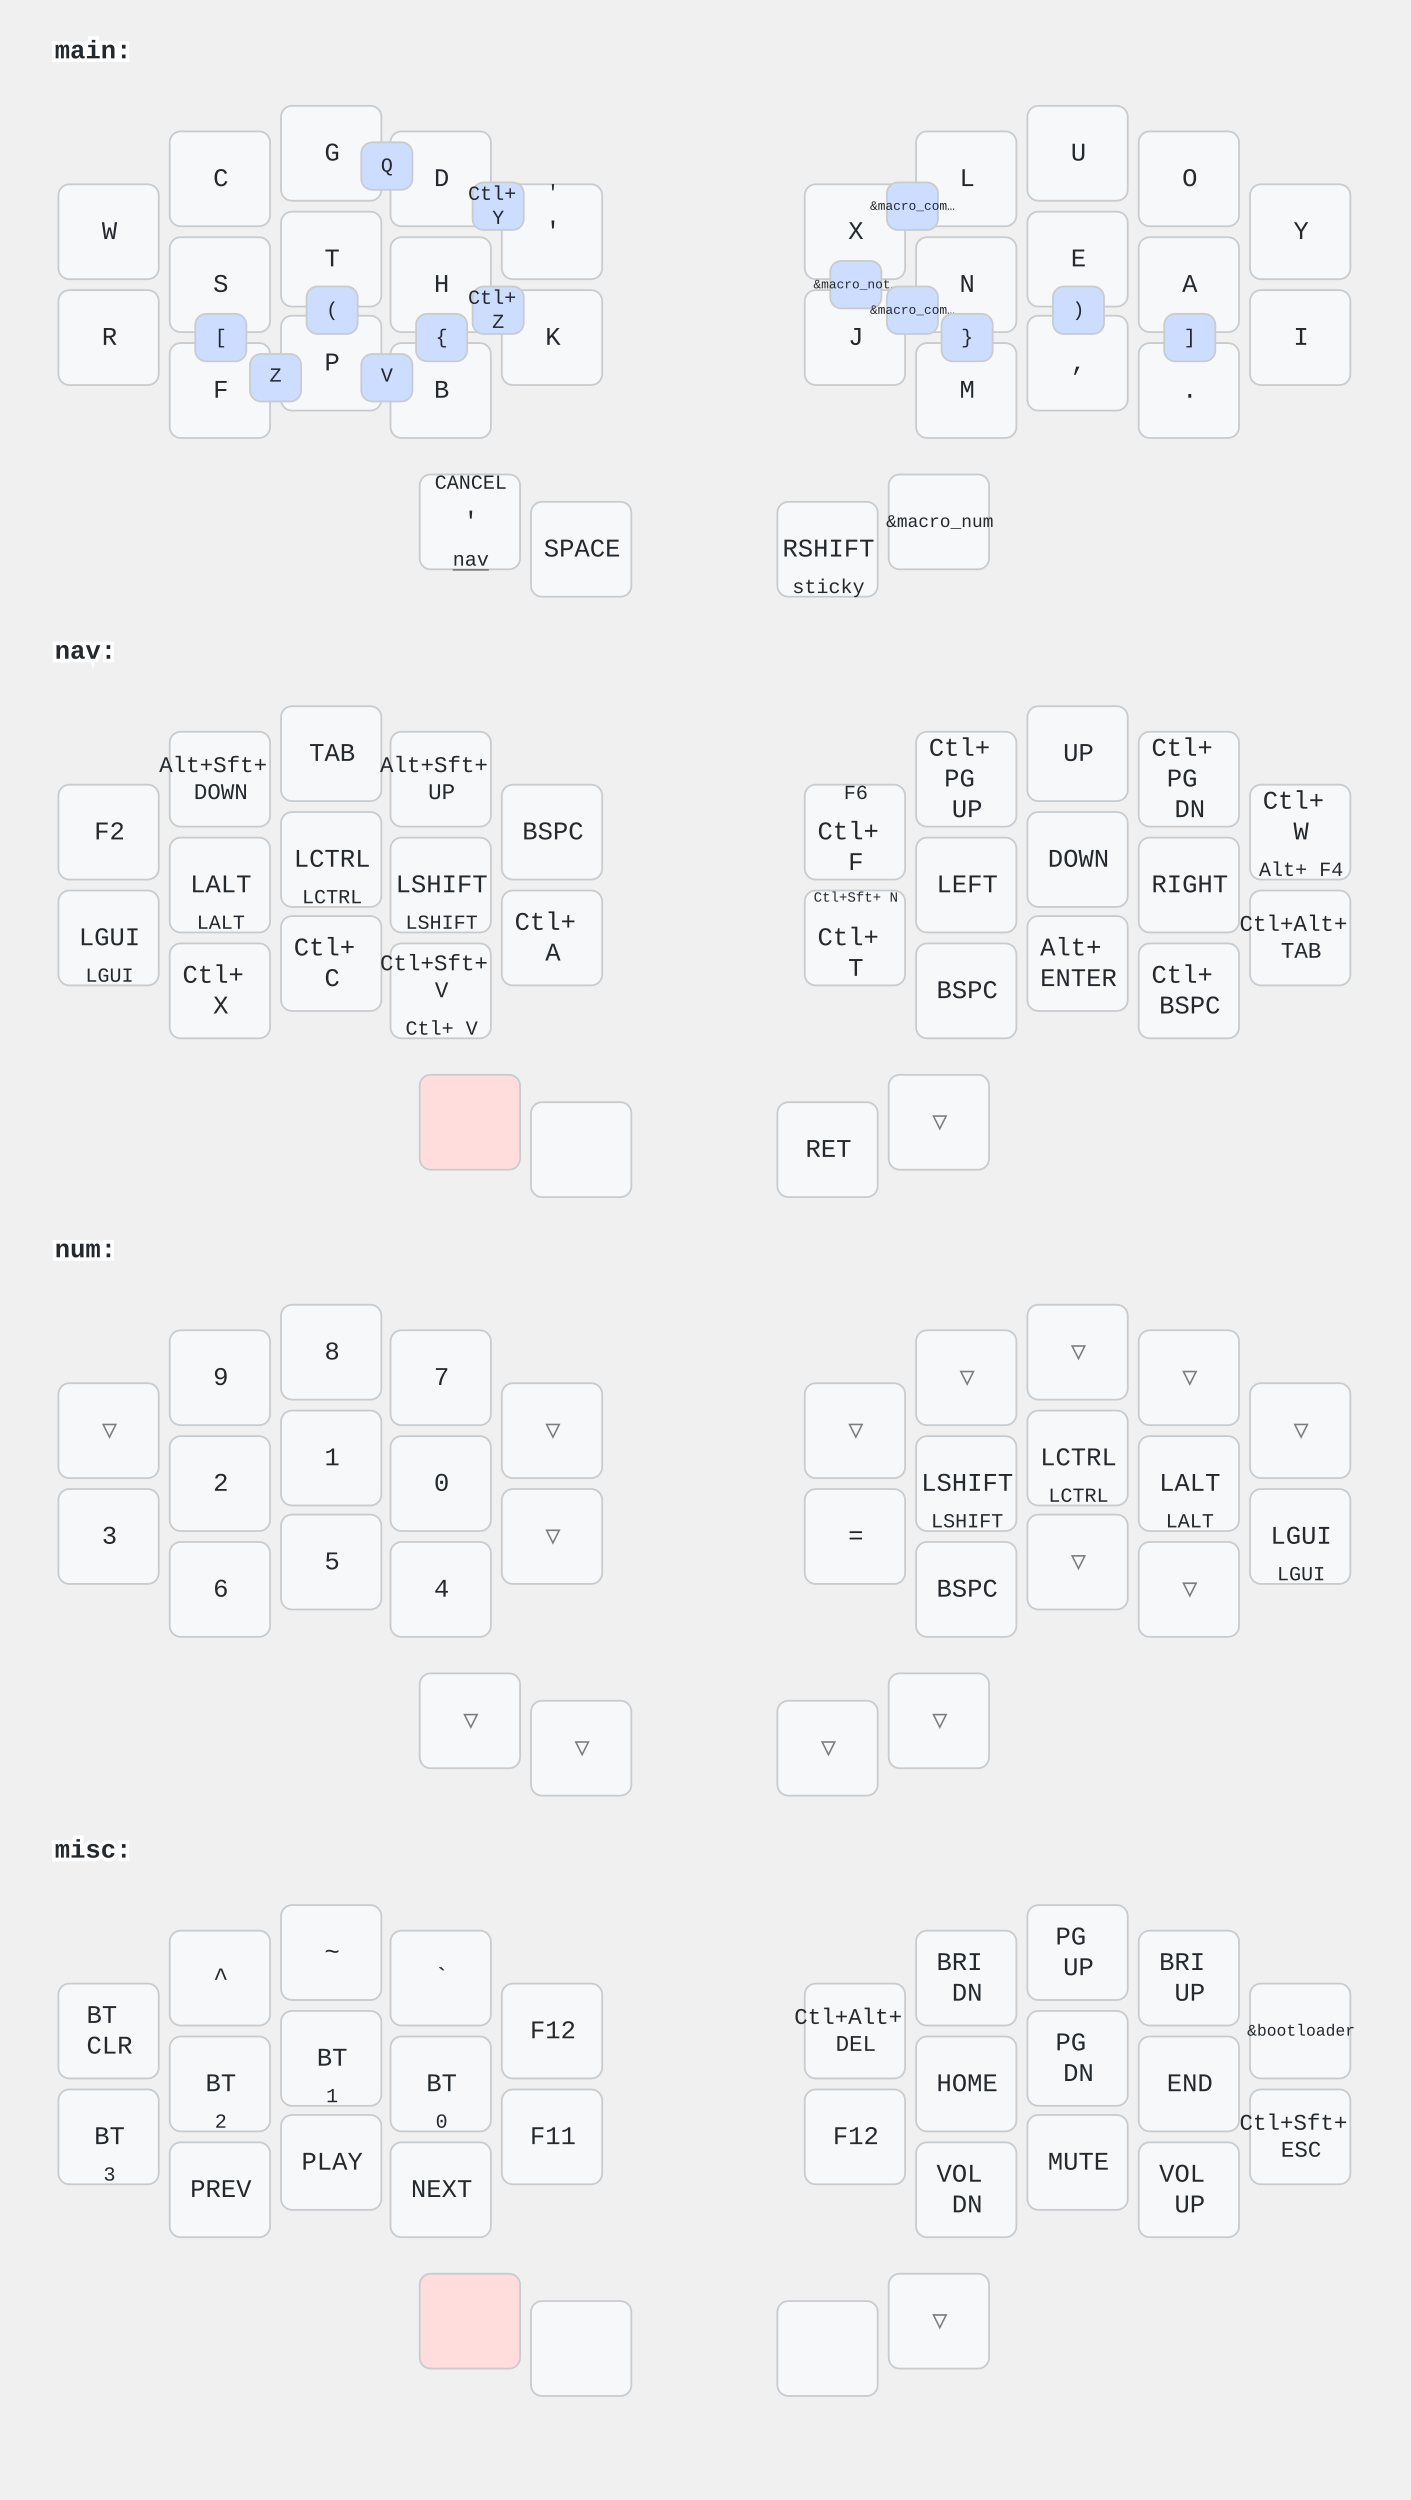
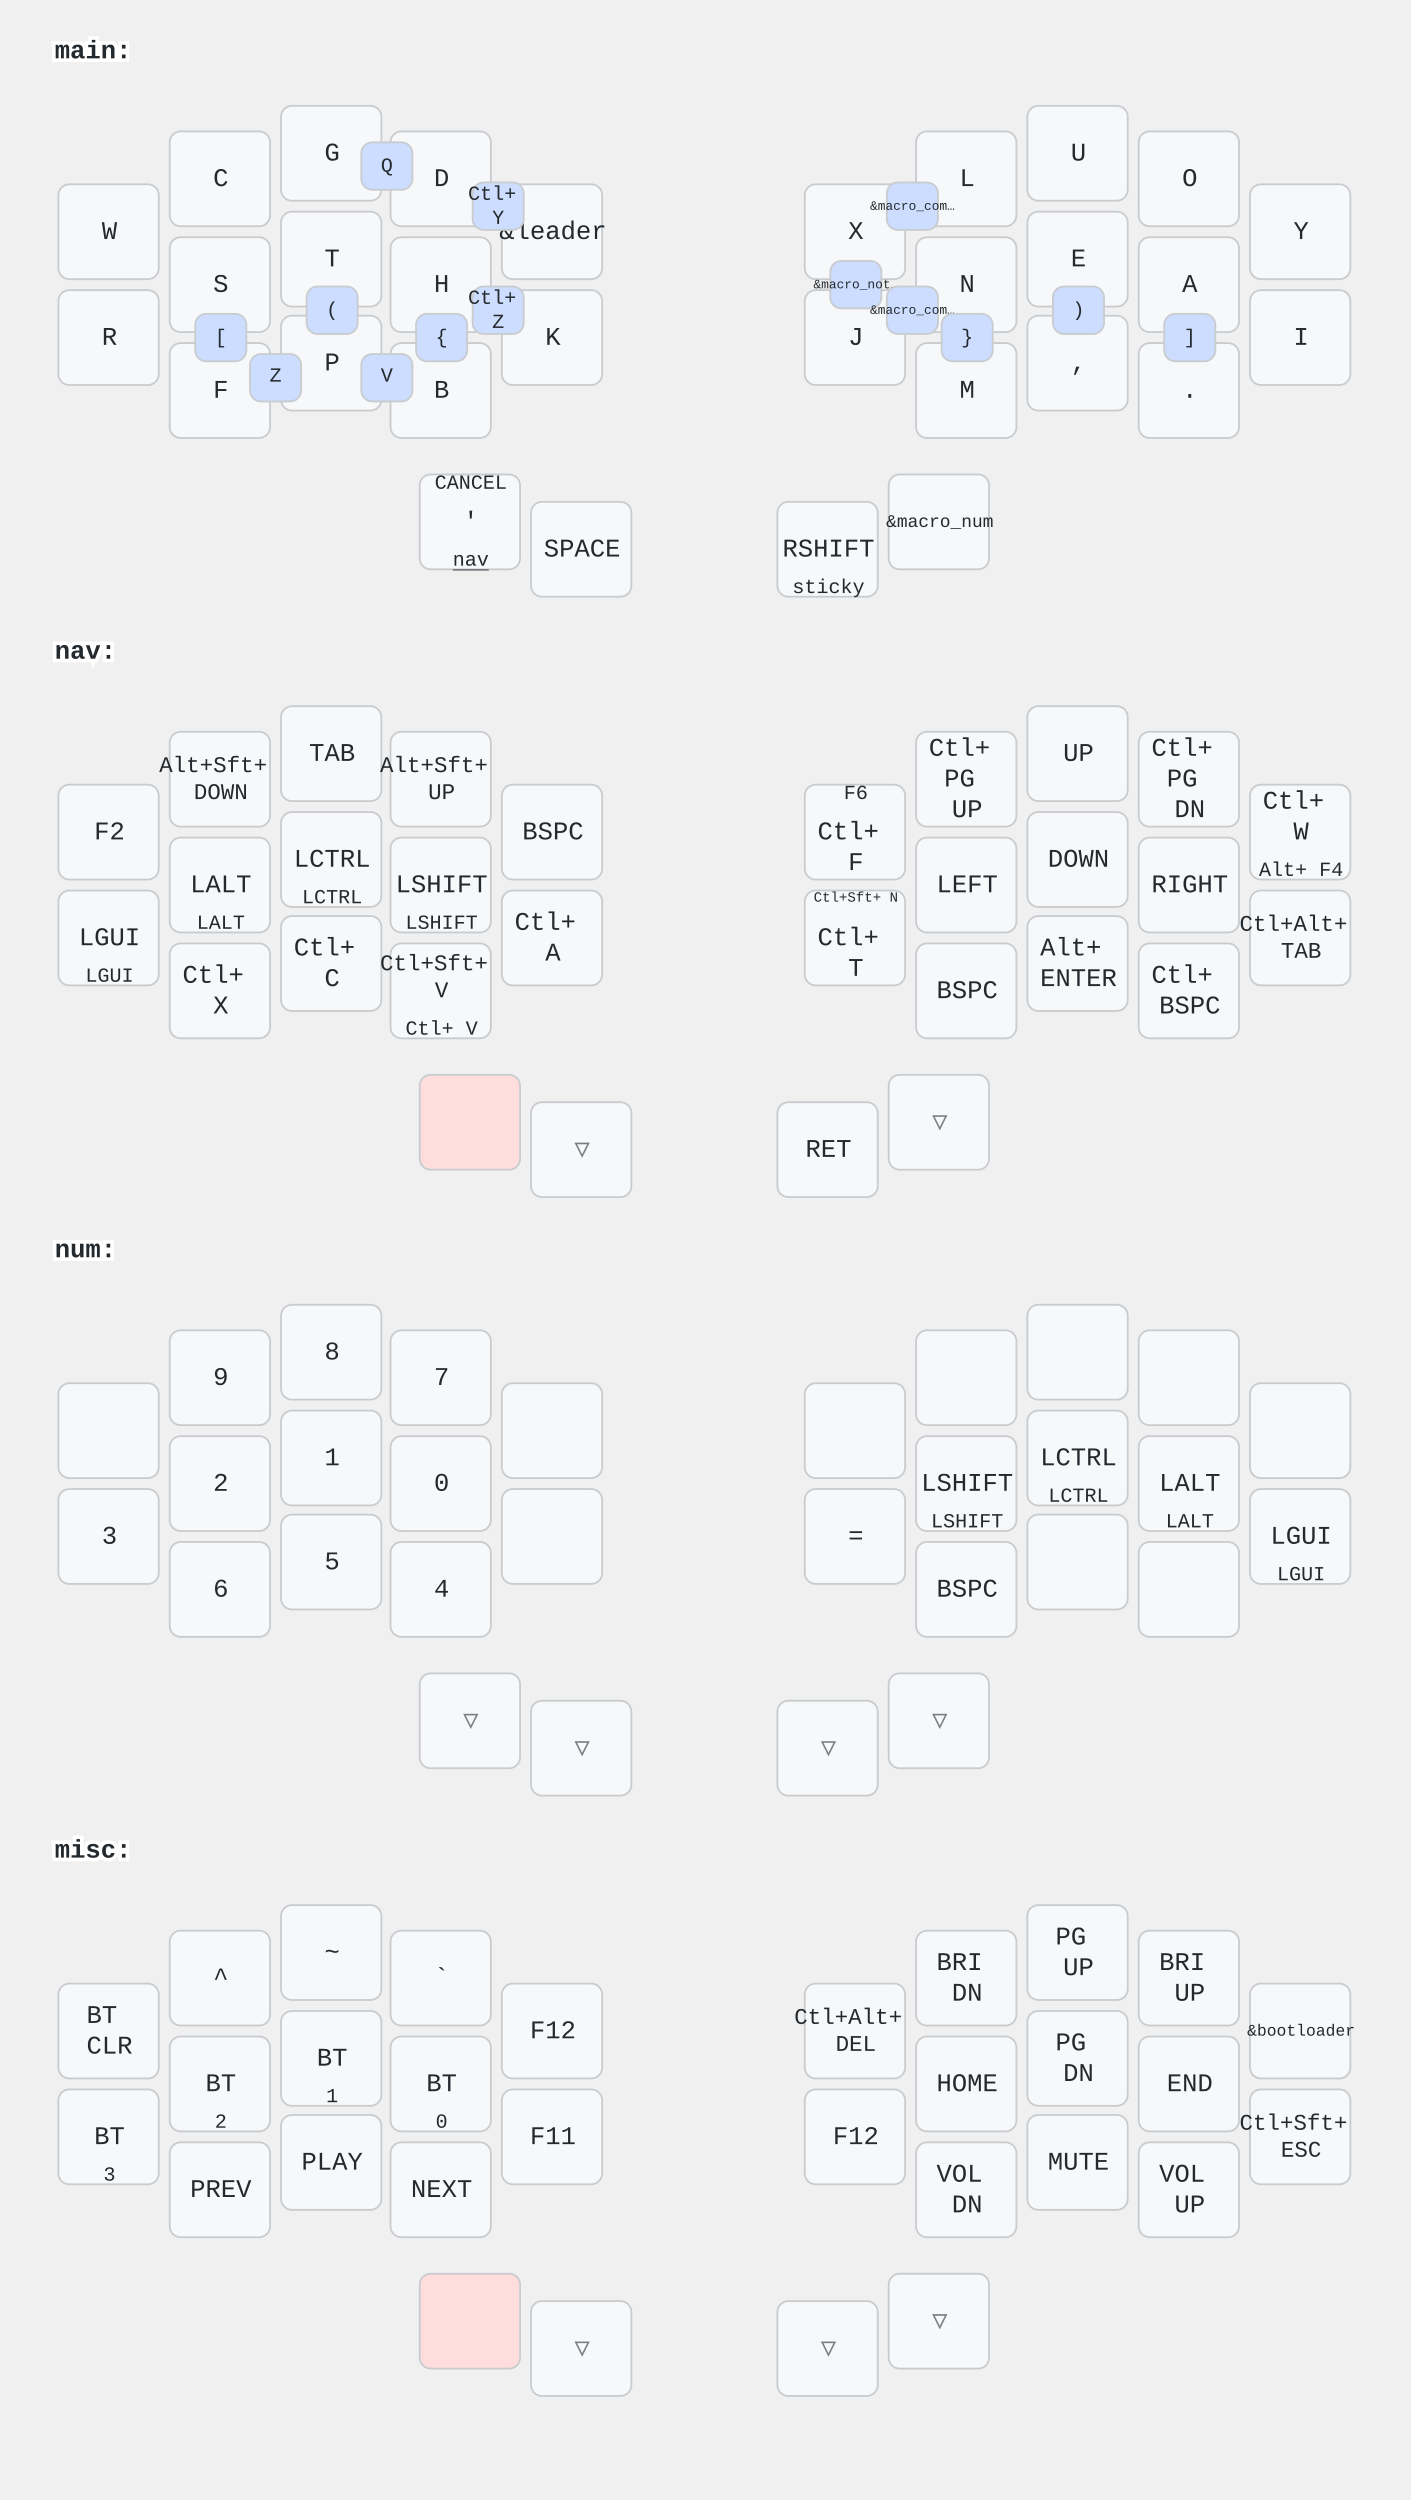
<svg xmlns="http://www.w3.org/2000/svg" width="773" height="1370" viewBox="0 0 773 1370" class="keymap">
  <style>/* inherit to force styles through use tags */
svg path {
    fill: inherit;
}

/* font and background color specifications */
svg.keymap {
    font-family: SFMono-Regular,Consolas,Liberation Mono,Menlo,monospace;
    font-size: 14px;
    font-kerning: normal;
    text-rendering: optimizeLegibility;
    fill: #24292e;
}

/* default key styling */
rect.key {
    fill: #f6f8fa;
}

rect.key, rect.combo {
    stroke: #c9cccf;
    stroke-width: 1;
}

/* default key side styling, only used is draw_key_sides is set */
rect.side {
    filter: brightness(90%);
}

/* color accent for combo boxes */
rect.combo, rect.combo-separate {
    fill: #cdf;
}

/* color accent for held keys */
rect.held, rect.combo.held {
    fill: #fdd;
}

/* color accent for ghost (optional) keys */
rect.ghost, rect.combo.ghost {
    stroke-dasharray: 4, 4;
    stroke-width: 2;
}

text {
    text-anchor: middle;
    dominant-baseline: middle;
}

/* styling for layer labels */
text.label {
    font-weight: bold;
    text-anchor: start;
    stroke: white;
    stroke-width: 4;
    paint-order: stroke;
}

/* styling for optional footer */
text.footer {
    text-anchor: end;
    dominant-baseline: auto;
    stroke: white;
    stroke-width: 4;
    paint-order: stroke;
}

/* styling for combo tap, and key hold/shifted label text */
text.combo, text.hold, text.shifted {
    font-size: 11px;
}

text.hold {
    text-anchor: middle;
    dominant-baseline: auto;
}

text.shifted {
    text-anchor: middle;
    dominant-baseline: hanging;
}

text.layer-activator {
    text-decoration: underline;
}

/* styling for hold/shifted label text in combo box */
text.combo.hold, text.combo.shifted {
    font-size: 8px;
}

/* lighter symbol for transparent keys */
text.trans {
    fill: #7b7e81;
}

/* styling for combo dendrons */
path.combo {
    stroke-width: 1;
    stroke: gray;
    fill: none;
}

/* Start Tabler Icons Cleanup */
/* cannot use height/width with glyphs */
.icon-tabler &gt; path {
    fill: inherit;
    stroke: inherit;
    stroke-width: 2;
}
/* hide tabler's default box */
.icon-tabler &gt; path[stroke="none"][fill="none"] {
    visibility: hidden;
}
/* End Tabler Icons Cleanup */
</style>
  <g transform="translate(30, 0)" class="layer-main">
    <text x="0" y="28" class="label" id="main">main:</text>
    <g transform="translate(0, 56)">
      <g transform="translate(30, 71)" class="key keypos-0">
        <rect rx="6" ry="6" x="-28" y="-26" width="55" height="52" class="key" />
        <text x="0" y="0" class="key tap">W</text>
      </g>
      <g transform="translate(91, 42)" class="key keypos-1">
        <rect rx="6" ry="6" x="-28" y="-26" width="55" height="52" class="key" />
        <text x="0" y="0" class="key tap">C</text>
      </g>
      <g transform="translate(152, 28)" class="key keypos-2">
        <rect rx="6" ry="6" x="-28" y="-26" width="55" height="52" class="key" />
        <text x="0" y="0" class="key tap">G</text>
      </g>
      <g transform="translate(212, 42)" class="key keypos-3">
        <rect rx="6" ry="6" x="-28" y="-26" width="55" height="52" class="key" />
        <text x="0" y="0" class="key tap">D</text>
      </g>
      <g transform="translate(273, 71)" class="key keypos-4">
        <rect rx="6" ry="6" x="-28" y="-26" width="55" height="52" class="key" />
-         <text x="0" y="0" class="key tap">'</text>
-         <text x="0" y="-24" class="key shifted">'</text>
+         <text x="0" y="0" class="key tap">&amp;leader</text>
      </g>
      <g transform="translate(439, 71)" class="key keypos-5">
        <rect rx="6" ry="6" x="-28" y="-26" width="55" height="52" class="key" />
        <text x="0" y="0" class="key tap">X</text>
      </g>
      <g transform="translate(500, 42)" class="key keypos-6">
        <rect rx="6" ry="6" x="-28" y="-26" width="55" height="52" class="key" />
        <text x="0" y="0" class="key tap">L</text>
      </g>
      <g transform="translate(561, 28)" class="key keypos-7">
        <rect rx="6" ry="6" x="-28" y="-26" width="55" height="52" class="key" />
        <text x="0" y="0" class="key tap">U</text>
      </g>
      <g transform="translate(622, 42)" class="key keypos-8">
        <rect rx="6" ry="6" x="-28" y="-26" width="55" height="52" class="key" />
        <text x="0" y="0" class="key tap">O</text>
      </g>
      <g transform="translate(683, 71)" class="key keypos-9">
        <rect rx="6" ry="6" x="-28" y="-26" width="55" height="52" class="key" />
        <text x="0" y="0" class="key tap">Y</text>
      </g>
      <g transform="translate(30, 129)" class="key keypos-10">
        <rect rx="6" ry="6" x="-28" y="-26" width="55" height="52" class="key" />
        <text x="0" y="0" class="key tap">R</text>
      </g>
      <g transform="translate(91, 100)" class="key keypos-11">
        <rect rx="6" ry="6" x="-28" y="-26" width="55" height="52" class="key" />
        <text x="0" y="0" class="key tap">S</text>
      </g>
      <g transform="translate(152, 86)" class="key keypos-12">
        <rect rx="6" ry="6" x="-28" y="-26" width="55" height="52" class="key" />
        <text x="0" y="0" class="key tap">T</text>
      </g>
      <g transform="translate(212, 100)" class="key keypos-13">
        <rect rx="6" ry="6" x="-28" y="-26" width="55" height="52" class="key" />
        <text x="0" y="0" class="key tap">H</text>
      </g>
      <g transform="translate(273, 129)" class="key keypos-14">
        <rect rx="6" ry="6" x="-28" y="-26" width="55" height="52" class="key" />
        <text x="0" y="0" class="key tap">K</text>
      </g>
      <g transform="translate(439, 129)" class="key keypos-15">
        <rect rx="6" ry="6" x="-28" y="-26" width="55" height="52" class="key" />
        <text x="0" y="0" class="key tap">J</text>
      </g>
      <g transform="translate(500, 100)" class="key keypos-16">
        <rect rx="6" ry="6" x="-28" y="-26" width="55" height="52" class="key" />
        <text x="0" y="0" class="key tap">N</text>
      </g>
      <g transform="translate(561, 86)" class="key keypos-17">
        <rect rx="6" ry="6" x="-28" y="-26" width="55" height="52" class="key" />
        <text x="0" y="0" class="key tap">E</text>
      </g>
      <g transform="translate(622, 100)" class="key keypos-18">
        <rect rx="6" ry="6" x="-28" y="-26" width="55" height="52" class="key" />
        <text x="0" y="0" class="key tap">A</text>
      </g>
      <g transform="translate(683, 129)" class="key keypos-19">
        <rect rx="6" ry="6" x="-28" y="-26" width="55" height="52" class="key" />
        <text x="0" y="0" class="key tap">I</text>
      </g>
      <g transform="translate(91, 158)" class="key keypos-20">
        <rect rx="6" ry="6" x="-28" y="-26" width="55" height="52" class="key" />
        <text x="0" y="0" class="key tap">F</text>
      </g>
      <g transform="translate(152, 143)" class="key keypos-21">
        <rect rx="6" ry="6" x="-28" y="-26" width="55" height="52" class="key" />
        <text x="0" y="0" class="key tap">P</text>
      </g>
      <g transform="translate(212, 158)" class="key keypos-22">
        <rect rx="6" ry="6" x="-28" y="-26" width="55" height="52" class="key" />
        <text x="0" y="0" class="key tap">B</text>
      </g>
      <g transform="translate(500, 158)" class="key keypos-23">
        <rect rx="6" ry="6" x="-28" y="-26" width="55" height="52" class="key" />
        <text x="0" y="0" class="key tap">M</text>
      </g>
      <g transform="translate(561, 143)" class="key keypos-24">
        <rect rx="6" ry="6" x="-28" y="-26" width="55" height="52" class="key" />
        <text x="0" y="0" class="key tap">,</text>
        <text x="0" y="-24" class="key shifted">;</text>
      </g>
      <g transform="translate(622, 158)" class="key keypos-25">
        <rect rx="6" ry="6" x="-28" y="-26" width="55" height="52" class="key" />
        <text x="0" y="0" class="key tap">.</text>
        <text x="0" y="-24" class="key shifted">:</text>
      </g>
      <g transform="translate(228, 230)" class="key keypos-26">
        <rect rx="6" ry="6" x="-28" y="-26" width="55" height="52" class="key" />
        <text x="0" y="0" class="key tap">'</text>
        <a href="#nav">
          <text x="0" y="24" class="key hold layer-activator">nav</text>
        </a>
        <text x="0" y="-24" class="key shifted">CANCEL</text>
      </g>
      <g transform="translate(289, 245)" class="key keypos-27">
        <rect rx="6" ry="6" x="-28" y="-26" width="55" height="52" class="key" />
        <text x="0" y="0" class="key tap">SPACE</text>
      </g>
      <g transform="translate(424, 245)" class="key keypos-28">
        <rect rx="6" ry="6" x="-28" y="-26" width="55" height="52" class="key" />
        <text x="0" y="0" class="key tap">RSHIFT</text>
        <text x="0" y="24" class="key hold">sticky</text>
      </g>
      <g transform="translate(485, 230)" class="key keypos-29">
        <rect rx="6" ry="6" x="-28" y="-26" width="55" height="52" class="key" />
        <text x="0" y="0" class="key tap">
          <tspan style="font-size: 70%">&amp;macro_num</tspan>
        </text>
      </g>
      <g class="combo combopos-0">
        <rect rx="6" ry="6" x="168" y="22" width="28" height="26" class="combo" />
        <text x="182" y="35" class="combo tap">Q</text>
      </g>
      <g class="combo combopos-1">
        <rect rx="6" ry="6" x="107" y="138" width="28" height="26" class="combo" />
        <text x="121" y="150" class="combo tap">Z</text>
      </g>
      <g class="combo combopos-2">
        <rect rx="6" ry="6" x="168" y="138" width="28" height="26" class="combo" />
        <text x="182" y="150" class="combo tap">V</text>
      </g>
      <g class="combo combopos-3">
        <rect rx="6" ry="6" x="229" y="44" width="28" height="26" class="combo" />
        <text x="243" y="57" class="combo tap">
          <tspan x="243" dy="-0.6em">Ctl+</tspan>
          <tspan x="243" dy="1.2em">Y</tspan>
        </text>
      </g>
      <g class="combo combopos-4">
        <rect rx="6" ry="6" x="229" y="101" width="28" height="26" class="combo" />
        <text x="243" y="114" class="combo tap">
          <tspan x="243" dy="-0.6em">Ctl+</tspan>
          <tspan x="243" dy="1.2em">Z</tspan>
        </text>
      </g>
      <g class="combo combopos-5">
        <rect rx="6" ry="6" x="425" y="87" width="28" height="26" class="combo" />
        <text x="439" y="100" class="combo tap">
          <tspan style="font-size: 64%">&amp;macro_not…</tspan>
        </text>
      </g>
      <g class="combo combopos-6">
        <rect rx="6" ry="6" x="456" y="44" width="28" height="26" class="combo" />
        <text x="470" y="57" class="combo tap">
          <tspan style="font-size: 64%">&amp;macro_com…</tspan>
        </text>
      </g>
      <g class="combo combopos-7">
        <rect rx="6" ry="6" x="456" y="101" width="28" height="26" class="combo" />
        <text x="470" y="114" class="combo tap">
          <tspan style="font-size: 64%">&amp;macro_com…</tspan>
        </text>
      </g>
      <g class="combo combopos-8">
        <rect rx="6" ry="6" x="77" y="116" width="28" height="26" class="combo" />
        <text x="91" y="129" class="combo tap">[</text>
      </g>
      <g class="combo combopos-9">
        <rect rx="6" ry="6" x="138" y="101" width="28" height="26" class="combo" />
        <text x="152" y="114" class="combo tap">(</text>
      </g>
      <g class="combo combopos-10">
        <rect rx="6" ry="6" x="198" y="116" width="28" height="26" class="combo" />
        <text x="212" y="129" class="combo tap">{</text>
      </g>
      <g class="combo combopos-11">
        <rect rx="6" ry="6" x="486" y="116" width="28" height="26" class="combo" />
        <text x="500" y="129" class="combo tap">}</text>
      </g>
      <g class="combo combopos-12">
        <rect rx="6" ry="6" x="547" y="101" width="28" height="26" class="combo" />
        <text x="561" y="114" class="combo tap">)</text>
      </g>
      <g class="combo combopos-13">
        <rect rx="6" ry="6" x="608" y="116" width="28" height="26" class="combo" />
        <text x="622" y="129" class="combo tap">]</text>
      </g>
    </g>
  </g>
  <g transform="translate(30, 329)" class="layer-nav">
    <text x="0" y="28" class="label" id="nav">nav:</text>
    <g transform="translate(0, 56)">
      <g transform="translate(30, 71)" class="key keypos-0">
        <rect rx="6" ry="6" x="-28" y="-26" width="55" height="52" class="key" />
        <text x="0" y="0" class="key tap">F2</text>
      </g>
      <g transform="translate(91, 42)" class="key keypos-1">
        <rect rx="6" ry="6" x="-28" y="-26" width="55" height="52" class="key" />
        <text x="0" y="0" class="key tap">
          <tspan x="0" dy="-0.6em" style="font-size: 88%">Alt+Sft+</tspan>
          <tspan x="0" dy="1.2em" style="font-size: 88%">DOWN</tspan>
        </text>
      </g>
      <g transform="translate(152, 28)" class="key keypos-2">
        <rect rx="6" ry="6" x="-28" y="-26" width="55" height="52" class="key" />
        <text x="0" y="0" class="key tap">TAB</text>
      </g>
      <g transform="translate(212, 42)" class="key keypos-3">
        <rect rx="6" ry="6" x="-28" y="-26" width="55" height="52" class="key" />
        <text x="0" y="0" class="key tap">
          <tspan x="0" dy="-0.6em" style="font-size: 88%">Alt+Sft+</tspan>
          <tspan x="0" dy="1.2em" style="font-size: 88%">UP</tspan>
        </text>
      </g>
      <g transform="translate(273, 71)" class="key keypos-4">
        <rect rx="6" ry="6" x="-28" y="-26" width="55" height="52" class="key" />
        <text x="0" y="0" class="key tap">BSPC</text>
      </g>
      <g transform="translate(439, 71)" class="key keypos-5">
        <rect rx="6" ry="6" x="-28" y="-26" width="55" height="52" class="key" />
        <text x="0" y="0" class="key tap">
          <tspan x="0" dy="-0.0em">Ctl+</tspan>
          <tspan x="0" dy="1.2em">F</tspan>
        </text>
        <text x="0" y="-24" class="key shifted">F6</text>
      </g>
      <g transform="translate(500, 42)" class="key keypos-6">
        <rect rx="6" ry="6" x="-28" y="-26" width="55" height="52" class="key" />
        <text x="0" y="0" class="key tap">
          <tspan x="0" dy="-1.2em">Ctl+</tspan>
          <tspan x="0" dy="1.2em">PG</tspan>
          <tspan x="0" dy="1.2em">UP</tspan>
        </text>
      </g>
      <g transform="translate(561, 28)" class="key keypos-7">
        <rect rx="6" ry="6" x="-28" y="-26" width="55" height="52" class="key" />
        <text x="0" y="0" class="key tap">UP</text>
      </g>
      <g transform="translate(622, 42)" class="key keypos-8">
        <rect rx="6" ry="6" x="-28" y="-26" width="55" height="52" class="key" />
        <text x="0" y="0" class="key tap">
          <tspan x="0" dy="-1.2em">Ctl+</tspan>
          <tspan x="0" dy="1.2em">PG</tspan>
          <tspan x="0" dy="1.2em">DN</tspan>
        </text>
      </g>
      <g transform="translate(683, 71)" class="key keypos-9">
        <rect rx="6" ry="6" x="-28" y="-26" width="55" height="52" class="key" />
        <text x="0" y="0" class="key tap">
          <tspan x="0" dy="-1.2em">Ctl+</tspan>
          <tspan x="0" dy="1.2em">W</tspan>
        </text>
        <text x="0" y="24" class="key hold">Alt+ F4</text>
      </g>
      <g transform="translate(30, 129)" class="key keypos-10">
        <rect rx="6" ry="6" x="-28" y="-26" width="55" height="52" class="key" />
        <text x="0" y="0" class="key tap">LGUI</text>
        <text x="0" y="24" class="key hold">LGUI</text>
      </g>
      <g transform="translate(91, 100)" class="key keypos-11">
        <rect rx="6" ry="6" x="-28" y="-26" width="55" height="52" class="key" />
        <text x="0" y="0" class="key tap">LALT</text>
        <text x="0" y="24" class="key hold">LALT</text>
      </g>
      <g transform="translate(152, 86)" class="key keypos-12">
        <rect rx="6" ry="6" x="-28" y="-26" width="55" height="52" class="key" />
        <text x="0" y="0" class="key tap">LCTRL</text>
        <text x="0" y="24" class="key hold">LCTRL</text>
      </g>
      <g transform="translate(212, 100)" class="key keypos-13">
        <rect rx="6" ry="6" x="-28" y="-26" width="55" height="52" class="key" />
        <text x="0" y="0" class="key tap">LSHIFT</text>
        <text x="0" y="24" class="key hold">LSHIFT</text>
      </g>
      <g transform="translate(273, 129)" class="key keypos-14">
        <rect rx="6" ry="6" x="-28" y="-26" width="55" height="52" class="key" />
        <text x="0" y="0" class="key tap">
          <tspan x="0" dy="-0.6em">Ctl+</tspan>
          <tspan x="0" dy="1.2em">A</tspan>
        </text>
      </g>
      <g transform="translate(439, 129)" class="key keypos-15">
        <rect rx="6" ry="6" x="-28" y="-26" width="55" height="52" class="key" />
        <text x="0" y="0" class="key tap">
          <tspan x="0" dy="-0.0em">Ctl+</tspan>
          <tspan x="0" dy="1.2em">T</tspan>
        </text>
        <text x="0" y="-24" class="key shifted">
          <tspan style="font-size: 70%">Ctl+Sft+ N</tspan>
        </text>
      </g>
      <g transform="translate(500, 100)" class="key keypos-16">
        <rect rx="6" ry="6" x="-28" y="-26" width="55" height="52" class="key" />
        <text x="0" y="0" class="key tap">LEFT</text>
      </g>
      <g transform="translate(561, 86)" class="key keypos-17">
        <rect rx="6" ry="6" x="-28" y="-26" width="55" height="52" class="key" />
        <text x="0" y="0" class="key tap">DOWN</text>
      </g>
      <g transform="translate(622, 100)" class="key keypos-18">
        <rect rx="6" ry="6" x="-28" y="-26" width="55" height="52" class="key" />
        <text x="0" y="0" class="key tap">RIGHT</text>
      </g>
      <g transform="translate(683, 129)" class="key keypos-19">
        <rect rx="6" ry="6" x="-28" y="-26" width="55" height="52" class="key" />
        <text x="0" y="0" class="key tap">
          <tspan x="0" dy="-0.6em" style="font-size: 88%">Ctl+Alt+</tspan>
          <tspan x="0" dy="1.2em" style="font-size: 88%">TAB</tspan>
        </text>
      </g>
      <g transform="translate(91, 158)" class="key keypos-20">
        <rect rx="6" ry="6" x="-28" y="-26" width="55" height="52" class="key" />
        <text x="0" y="0" class="key tap">
          <tspan x="0" dy="-0.6em">Ctl+</tspan>
          <tspan x="0" dy="1.2em">X</tspan>
        </text>
      </g>
      <g transform="translate(152, 143)" class="key keypos-21">
        <rect rx="6" ry="6" x="-28" y="-26" width="55" height="52" class="key" />
        <text x="0" y="0" class="key tap">
          <tspan x="0" dy="-0.6em">Ctl+</tspan>
          <tspan x="0" dy="1.2em">C</tspan>
        </text>
      </g>
      <g transform="translate(212, 158)" class="key keypos-22">
        <rect rx="6" ry="6" x="-28" y="-26" width="55" height="52" class="key" />
        <text x="0" y="0" class="key tap">
          <tspan x="0" dy="-1.2em" style="font-size: 88%">Ctl+Sft+</tspan>
          <tspan x="0" dy="1.2em" style="font-size: 88%">V</tspan>
        </text>
        <text x="0" y="24" class="key hold">Ctl+ V</text>
      </g>
      <g transform="translate(500, 158)" class="key keypos-23">
        <rect rx="6" ry="6" x="-28" y="-26" width="55" height="52" class="key" />
        <text x="0" y="0" class="key tap">BSPC</text>
      </g>
      <g transform="translate(561, 143)" class="key keypos-24">
        <rect rx="6" ry="6" x="-28" y="-26" width="55" height="52" class="key" />
        <text x="0" y="0" class="key tap">
          <tspan x="0" dy="-0.6em">Alt+</tspan>
          <tspan x="0" dy="1.2em">ENTER</tspan>
        </text>
      </g>
      <g transform="translate(622, 158)" class="key keypos-25">
        <rect rx="6" ry="6" x="-28" y="-26" width="55" height="52" class="key" />
        <text x="0" y="0" class="key tap">
          <tspan x="0" dy="-0.6em">Ctl+</tspan>
          <tspan x="0" dy="1.2em">BSPC</tspan>
        </text>
      </g>
      <g transform="translate(228, 230)" class="key held keypos-26">
        <rect rx="6" ry="6" x="-28" y="-26" width="55" height="52" class="key held" />
      </g>
-       <g transform="translate(289, 245)" class="key keypos-27">
-         <rect rx="6" ry="6" x="-28" y="-26" width="55" height="52" class="key" />
+       <g transform="translate(289, 245)" class="key trans keypos-27">
+         <rect rx="6" ry="6" x="-28" y="-26" width="55" height="52" class="key trans" />
+         <text x="0" y="0" class="key trans tap">▽</text>
      </g>
      <g transform="translate(424, 245)" class="key keypos-28">
        <rect rx="6" ry="6" x="-28" y="-26" width="55" height="52" class="key" />
        <text x="0" y="0" class="key tap">RET</text>
      </g>
      <g transform="translate(485, 230)" class="key trans keypos-29">
        <rect rx="6" ry="6" x="-28" y="-26" width="55" height="52" class="key trans" />
        <text x="0" y="0" class="key trans tap">▽</text>
      </g>
    </g>
  </g>
  <g transform="translate(30, 657)" class="layer-num">
    <text x="0" y="28" class="label" id="num">num:</text>
    <g transform="translate(0, 56)">
-       <g transform="translate(30, 71)" class="key trans keypos-0">
-         <rect rx="6" ry="6" x="-28" y="-26" width="55" height="52" class="key trans" />
-         <text x="0" y="0" class="key trans tap">▽</text>
+       <g transform="translate(30, 71)" class="key keypos-0">
+         <rect rx="6" ry="6" x="-28" y="-26" width="55" height="52" class="key" />
      </g>
      <g transform="translate(91, 42)" class="key keypos-1">
        <rect rx="6" ry="6" x="-28" y="-26" width="55" height="52" class="key" />
        <text x="0" y="0" class="key tap">9</text>
      </g>
      <g transform="translate(152, 28)" class="key keypos-2">
        <rect rx="6" ry="6" x="-28" y="-26" width="55" height="52" class="key" />
        <text x="0" y="0" class="key tap">8</text>
      </g>
      <g transform="translate(212, 42)" class="key keypos-3">
        <rect rx="6" ry="6" x="-28" y="-26" width="55" height="52" class="key" />
        <text x="0" y="0" class="key tap">7</text>
      </g>
-       <g transform="translate(273, 71)" class="key trans keypos-4">
-         <rect rx="6" ry="6" x="-28" y="-26" width="55" height="52" class="key trans" />
-         <text x="0" y="0" class="key trans tap">▽</text>
-       </g>
-       <g transform="translate(439, 71)" class="key trans keypos-5">
-         <rect rx="6" ry="6" x="-28" y="-26" width="55" height="52" class="key trans" />
-         <text x="0" y="0" class="key trans tap">▽</text>
-       </g>
-       <g transform="translate(500, 42)" class="key trans keypos-6">
-         <rect rx="6" ry="6" x="-28" y="-26" width="55" height="52" class="key trans" />
-         <text x="0" y="0" class="key trans tap">▽</text>
-       </g>
-       <g transform="translate(561, 28)" class="key trans keypos-7">
-         <rect rx="6" ry="6" x="-28" y="-26" width="55" height="52" class="key trans" />
-         <text x="0" y="0" class="key trans tap">▽</text>
-       </g>
-       <g transform="translate(622, 42)" class="key trans keypos-8">
-         <rect rx="6" ry="6" x="-28" y="-26" width="55" height="52" class="key trans" />
-         <text x="0" y="0" class="key trans tap">▽</text>
-       </g>
-       <g transform="translate(683, 71)" class="key trans keypos-9">
-         <rect rx="6" ry="6" x="-28" y="-26" width="55" height="52" class="key trans" />
-         <text x="0" y="0" class="key trans tap">▽</text>
+       <g transform="translate(273, 71)" class="key keypos-4">
+         <rect rx="6" ry="6" x="-28" y="-26" width="55" height="52" class="key" />
+       </g>
+       <g transform="translate(439, 71)" class="key keypos-5">
+         <rect rx="6" ry="6" x="-28" y="-26" width="55" height="52" class="key" />
+       </g>
+       <g transform="translate(500, 42)" class="key keypos-6">
+         <rect rx="6" ry="6" x="-28" y="-26" width="55" height="52" class="key" />
+       </g>
+       <g transform="translate(561, 28)" class="key keypos-7">
+         <rect rx="6" ry="6" x="-28" y="-26" width="55" height="52" class="key" />
+       </g>
+       <g transform="translate(622, 42)" class="key keypos-8">
+         <rect rx="6" ry="6" x="-28" y="-26" width="55" height="52" class="key" />
+       </g>
+       <g transform="translate(683, 71)" class="key keypos-9">
+         <rect rx="6" ry="6" x="-28" y="-26" width="55" height="52" class="key" />
      </g>
      <g transform="translate(30, 129)" class="key keypos-10">
        <rect rx="6" ry="6" x="-28" y="-26" width="55" height="52" class="key" />
        <text x="0" y="0" class="key tap">3</text>
      </g>
      <g transform="translate(91, 100)" class="key keypos-11">
        <rect rx="6" ry="6" x="-28" y="-26" width="55" height="52" class="key" />
        <text x="0" y="0" class="key tap">2</text>
      </g>
      <g transform="translate(152, 86)" class="key keypos-12">
        <rect rx="6" ry="6" x="-28" y="-26" width="55" height="52" class="key" />
        <text x="0" y="0" class="key tap">1</text>
      </g>
      <g transform="translate(212, 100)" class="key keypos-13">
        <rect rx="6" ry="6" x="-28" y="-26" width="55" height="52" class="key" />
        <text x="0" y="0" class="key tap">0</text>
      </g>
-       <g transform="translate(273, 129)" class="key trans keypos-14">
-         <rect rx="6" ry="6" x="-28" y="-26" width="55" height="52" class="key trans" />
-         <text x="0" y="0" class="key trans tap">▽</text>
+       <g transform="translate(273, 129)" class="key keypos-14">
+         <rect rx="6" ry="6" x="-28" y="-26" width="55" height="52" class="key" />
      </g>
      <g transform="translate(439, 129)" class="key keypos-15">
        <rect rx="6" ry="6" x="-28" y="-26" width="55" height="52" class="key" />
        <text x="0" y="0" class="key tap">=</text>
      </g>
      <g transform="translate(500, 100)" class="key keypos-16">
        <rect rx="6" ry="6" x="-28" y="-26" width="55" height="52" class="key" />
        <text x="0" y="0" class="key tap">LSHIFT</text>
        <text x="0" y="24" class="key hold">LSHIFT</text>
      </g>
      <g transform="translate(561, 86)" class="key keypos-17">
        <rect rx="6" ry="6" x="-28" y="-26" width="55" height="52" class="key" />
        <text x="0" y="0" class="key tap">LCTRL</text>
        <text x="0" y="24" class="key hold">LCTRL</text>
      </g>
      <g transform="translate(622, 100)" class="key keypos-18">
        <rect rx="6" ry="6" x="-28" y="-26" width="55" height="52" class="key" />
        <text x="0" y="0" class="key tap">LALT</text>
        <text x="0" y="24" class="key hold">LALT</text>
      </g>
      <g transform="translate(683, 129)" class="key keypos-19">
        <rect rx="6" ry="6" x="-28" y="-26" width="55" height="52" class="key" />
        <text x="0" y="0" class="key tap">LGUI</text>
        <text x="0" y="24" class="key hold">LGUI</text>
      </g>
      <g transform="translate(91, 158)" class="key keypos-20">
        <rect rx="6" ry="6" x="-28" y="-26" width="55" height="52" class="key" />
        <text x="0" y="0" class="key tap">6</text>
      </g>
      <g transform="translate(152, 143)" class="key keypos-21">
        <rect rx="6" ry="6" x="-28" y="-26" width="55" height="52" class="key" />
        <text x="0" y="0" class="key tap">5</text>
      </g>
      <g transform="translate(212, 158)" class="key keypos-22">
        <rect rx="6" ry="6" x="-28" y="-26" width="55" height="52" class="key" />
        <text x="0" y="0" class="key tap">4</text>
      </g>
      <g transform="translate(500, 158)" class="key keypos-23">
        <rect rx="6" ry="6" x="-28" y="-26" width="55" height="52" class="key" />
        <text x="0" y="0" class="key tap">BSPC</text>
      </g>
-       <g transform="translate(561, 143)" class="key trans keypos-24">
-         <rect rx="6" ry="6" x="-28" y="-26" width="55" height="52" class="key trans" />
-         <text x="0" y="0" class="key trans tap">▽</text>
-       </g>
-       <g transform="translate(622, 158)" class="key trans keypos-25">
-         <rect rx="6" ry="6" x="-28" y="-26" width="55" height="52" class="key trans" />
-         <text x="0" y="0" class="key trans tap">▽</text>
+       <g transform="translate(561, 143)" class="key keypos-24">
+         <rect rx="6" ry="6" x="-28" y="-26" width="55" height="52" class="key" />
+       </g>
+       <g transform="translate(622, 158)" class="key keypos-25">
+         <rect rx="6" ry="6" x="-28" y="-26" width="55" height="52" class="key" />
      </g>
      <g transform="translate(228, 230)" class="key trans keypos-26">
        <rect rx="6" ry="6" x="-28" y="-26" width="55" height="52" class="key trans" />
        <text x="0" y="0" class="key trans tap">▽</text>
      </g>
      <g transform="translate(289, 245)" class="key trans keypos-27">
        <rect rx="6" ry="6" x="-28" y="-26" width="55" height="52" class="key trans" />
        <text x="0" y="0" class="key trans tap">▽</text>
      </g>
      <g transform="translate(424, 245)" class="key trans keypos-28">
        <rect rx="6" ry="6" x="-28" y="-26" width="55" height="52" class="key trans" />
        <text x="0" y="0" class="key trans tap">▽</text>
      </g>
      <g transform="translate(485, 230)" class="key trans keypos-29">
        <rect rx="6" ry="6" x="-28" y="-26" width="55" height="52" class="key trans" />
        <text x="0" y="0" class="key trans tap">▽</text>
      </g>
    </g>
  </g>
  <g transform="translate(30, 986)" class="layer-misc">
    <text x="0" y="28" class="label" id="misc">misc:</text>
    <g transform="translate(0, 56)">
      <g transform="translate(30, 71)" class="key keypos-0">
        <rect rx="6" ry="6" x="-28" y="-26" width="55" height="52" class="key" />
        <text x="0" y="0" class="key tap">
          <tspan x="0" dy="-0.6em">BT</tspan>
          <tspan x="0" dy="1.2em">CLR</tspan>
        </text>
      </g>
      <g transform="translate(91, 42)" class="key keypos-1">
        <rect rx="6" ry="6" x="-28" y="-26" width="55" height="52" class="key" />
        <text x="0" y="0" class="key tap">^</text>
      </g>
      <g transform="translate(152, 28)" class="key keypos-2">
        <rect rx="6" ry="6" x="-28" y="-26" width="55" height="52" class="key" />
        <text x="0" y="0" class="key tap">~</text>
      </g>
      <g transform="translate(212, 42)" class="key keypos-3">
        <rect rx="6" ry="6" x="-28" y="-26" width="55" height="52" class="key" />
        <text x="0" y="0" class="key tap">`</text>
      </g>
      <g transform="translate(273, 71)" class="key keypos-4">
        <rect rx="6" ry="6" x="-28" y="-26" width="55" height="52" class="key" />
        <text x="0" y="0" class="key tap">F12</text>
      </g>
      <g transform="translate(439, 71)" class="key keypos-5">
        <rect rx="6" ry="6" x="-28" y="-26" width="55" height="52" class="key" />
        <text x="0" y="0" class="key tap">
          <tspan x="0" dy="-0.6em" style="font-size: 88%">Ctl+Alt+</tspan>
          <tspan x="0" dy="1.2em" style="font-size: 88%">DEL</tspan>
        </text>
      </g>
      <g transform="translate(500, 42)" class="key keypos-6">
        <rect rx="6" ry="6" x="-28" y="-26" width="55" height="52" class="key" />
        <text x="0" y="0" class="key tap">
          <tspan x="0" dy="-0.6em">BRI</tspan>
          <tspan x="0" dy="1.2em">DN</tspan>
        </text>
      </g>
      <g transform="translate(561, 28)" class="key keypos-7">
        <rect rx="6" ry="6" x="-28" y="-26" width="55" height="52" class="key" />
        <text x="0" y="0" class="key tap">
          <tspan x="0" dy="-0.6em">PG</tspan>
          <tspan x="0" dy="1.2em">UP</tspan>
        </text>
      </g>
      <g transform="translate(622, 42)" class="key keypos-8">
        <rect rx="6" ry="6" x="-28" y="-26" width="55" height="52" class="key" />
        <text x="0" y="0" class="key tap">
          <tspan x="0" dy="-0.6em">BRI</tspan>
          <tspan x="0" dy="1.2em">UP</tspan>
        </text>
      </g>
      <g transform="translate(683, 71)" class="key keypos-9">
        <rect rx="6" ry="6" x="-28" y="-26" width="55" height="52" class="key" />
        <text x="0" y="0" class="key tap">
          <tspan style="font-size: 64%">&amp;bootloader</tspan>
        </text>
      </g>
      <g transform="translate(30, 129)" class="key keypos-10">
        <rect rx="6" ry="6" x="-28" y="-26" width="55" height="52" class="key" />
        <text x="0" y="0" class="key tap">BT</text>
        <text x="0" y="24" class="key hold">3</text>
      </g>
      <g transform="translate(91, 100)" class="key keypos-11">
        <rect rx="6" ry="6" x="-28" y="-26" width="55" height="52" class="key" />
        <text x="0" y="0" class="key tap">BT</text>
        <text x="0" y="24" class="key hold">2</text>
      </g>
      <g transform="translate(152, 86)" class="key keypos-12">
        <rect rx="6" ry="6" x="-28" y="-26" width="55" height="52" class="key" />
        <text x="0" y="0" class="key tap">BT</text>
        <text x="0" y="24" class="key hold">1</text>
      </g>
      <g transform="translate(212, 100)" class="key keypos-13">
        <rect rx="6" ry="6" x="-28" y="-26" width="55" height="52" class="key" />
        <text x="0" y="0" class="key tap">BT</text>
        <text x="0" y="24" class="key hold">0</text>
      </g>
      <g transform="translate(273, 129)" class="key keypos-14">
        <rect rx="6" ry="6" x="-28" y="-26" width="55" height="52" class="key" />
        <text x="0" y="0" class="key tap">F11</text>
      </g>
      <g transform="translate(439, 129)" class="key keypos-15">
        <rect rx="6" ry="6" x="-28" y="-26" width="55" height="52" class="key" />
        <text x="0" y="0" class="key tap">F12</text>
      </g>
      <g transform="translate(500, 100)" class="key keypos-16">
        <rect rx="6" ry="6" x="-28" y="-26" width="55" height="52" class="key" />
        <text x="0" y="0" class="key tap">HOME</text>
      </g>
      <g transform="translate(561, 86)" class="key keypos-17">
        <rect rx="6" ry="6" x="-28" y="-26" width="55" height="52" class="key" />
        <text x="0" y="0" class="key tap">
          <tspan x="0" dy="-0.6em">PG</tspan>
          <tspan x="0" dy="1.2em">DN</tspan>
        </text>
      </g>
      <g transform="translate(622, 100)" class="key keypos-18">
        <rect rx="6" ry="6" x="-28" y="-26" width="55" height="52" class="key" />
        <text x="0" y="0" class="key tap">END</text>
      </g>
      <g transform="translate(683, 129)" class="key keypos-19">
        <rect rx="6" ry="6" x="-28" y="-26" width="55" height="52" class="key" />
        <text x="0" y="0" class="key tap">
          <tspan x="0" dy="-0.6em" style="font-size: 88%">Ctl+Sft+</tspan>
          <tspan x="0" dy="1.2em" style="font-size: 88%">ESC</tspan>
        </text>
      </g>
      <g transform="translate(91, 158)" class="key keypos-20">
        <rect rx="6" ry="6" x="-28" y="-26" width="55" height="52" class="key" />
        <text x="0" y="0" class="key tap">PREV</text>
      </g>
      <g transform="translate(152, 143)" class="key keypos-21">
        <rect rx="6" ry="6" x="-28" y="-26" width="55" height="52" class="key" />
        <text x="0" y="0" class="key tap">PLAY</text>
      </g>
      <g transform="translate(212, 158)" class="key keypos-22">
        <rect rx="6" ry="6" x="-28" y="-26" width="55" height="52" class="key" />
        <text x="0" y="0" class="key tap">NEXT</text>
      </g>
      <g transform="translate(500, 158)" class="key keypos-23">
        <rect rx="6" ry="6" x="-28" y="-26" width="55" height="52" class="key" />
        <text x="0" y="0" class="key tap">
          <tspan x="0" dy="-0.6em">VOL</tspan>
          <tspan x="0" dy="1.2em">DN</tspan>
        </text>
      </g>
      <g transform="translate(561, 143)" class="key keypos-24">
        <rect rx="6" ry="6" x="-28" y="-26" width="55" height="52" class="key" />
        <text x="0" y="0" class="key tap">MUTE</text>
      </g>
      <g transform="translate(622, 158)" class="key keypos-25">
        <rect rx="6" ry="6" x="-28" y="-26" width="55" height="52" class="key" />
        <text x="0" y="0" class="key tap">
          <tspan x="0" dy="-0.6em">VOL</tspan>
          <tspan x="0" dy="1.2em">UP</tspan>
        </text>
      </g>
      <g transform="translate(228, 230)" class="key held keypos-26">
        <rect rx="6" ry="6" x="-28" y="-26" width="55" height="52" class="key held" />
      </g>
-       <g transform="translate(289, 245)" class="key keypos-27">
-         <rect rx="6" ry="6" x="-28" y="-26" width="55" height="52" class="key" />
-       </g>
-       <g transform="translate(424, 245)" class="key keypos-28">
-         <rect rx="6" ry="6" x="-28" y="-26" width="55" height="52" class="key" />
+       <g transform="translate(289, 245)" class="key trans keypos-27">
+         <rect rx="6" ry="6" x="-28" y="-26" width="55" height="52" class="key trans" />
+         <text x="0" y="0" class="key trans tap">▽</text>
+       </g>
+       <g transform="translate(424, 245)" class="key trans keypos-28">
+         <rect rx="6" ry="6" x="-28" y="-26" width="55" height="52" class="key trans" />
+         <text x="0" y="0" class="key trans tap">▽</text>
      </g>
      <g transform="translate(485, 230)" class="key trans keypos-29">
        <rect rx="6" ry="6" x="-28" y="-26" width="55" height="52" class="key trans" />
        <text x="0" y="0" class="key trans tap">▽</text>
      </g>
    </g>
  </g>
</svg>
